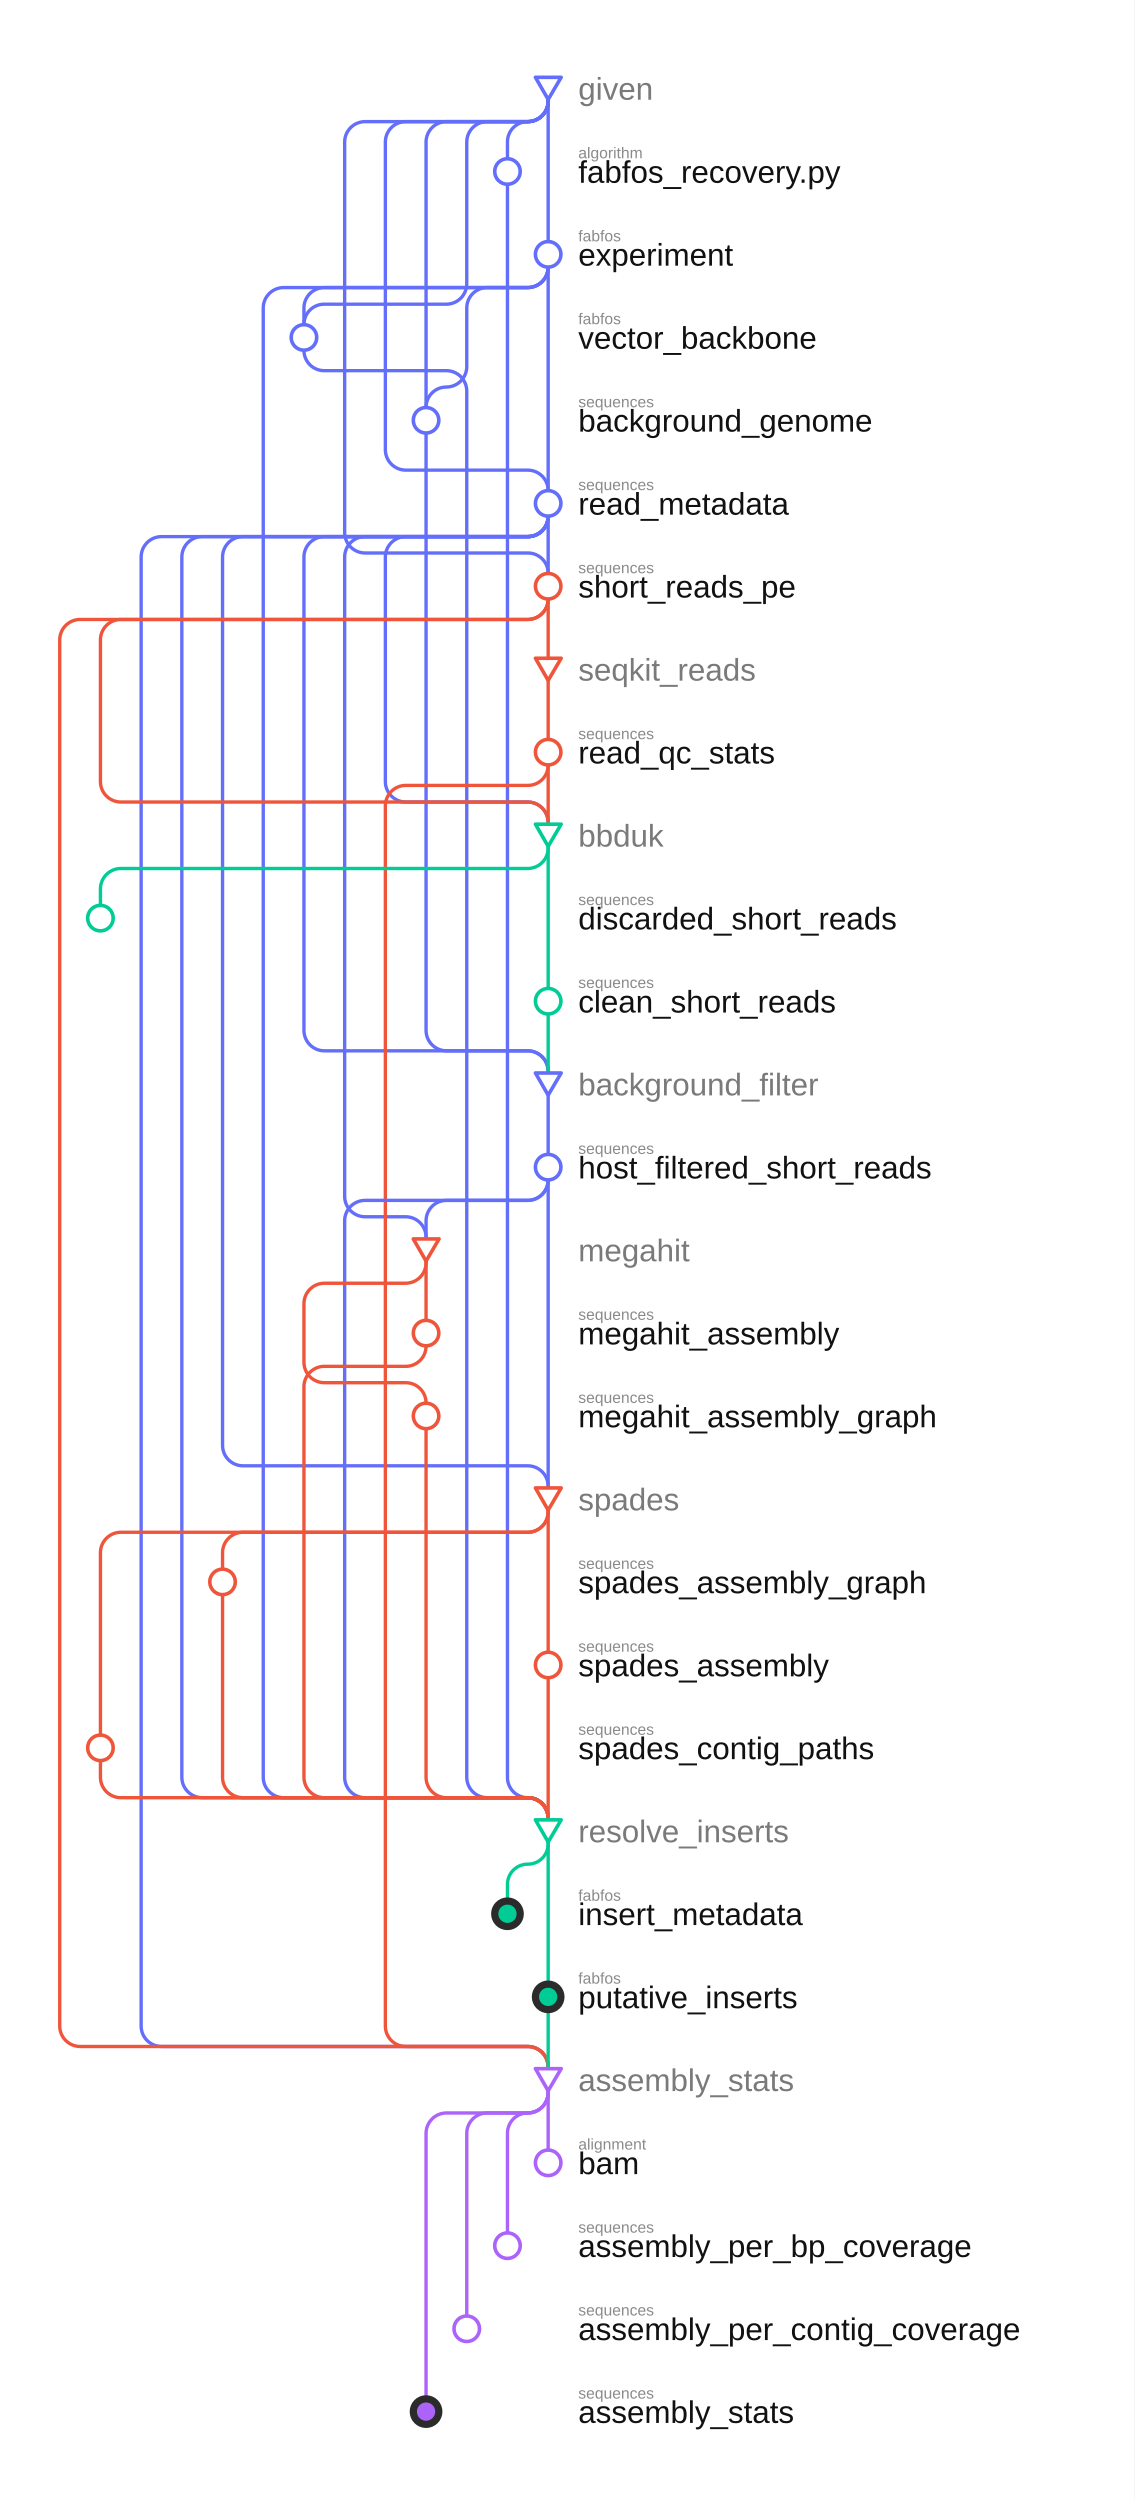
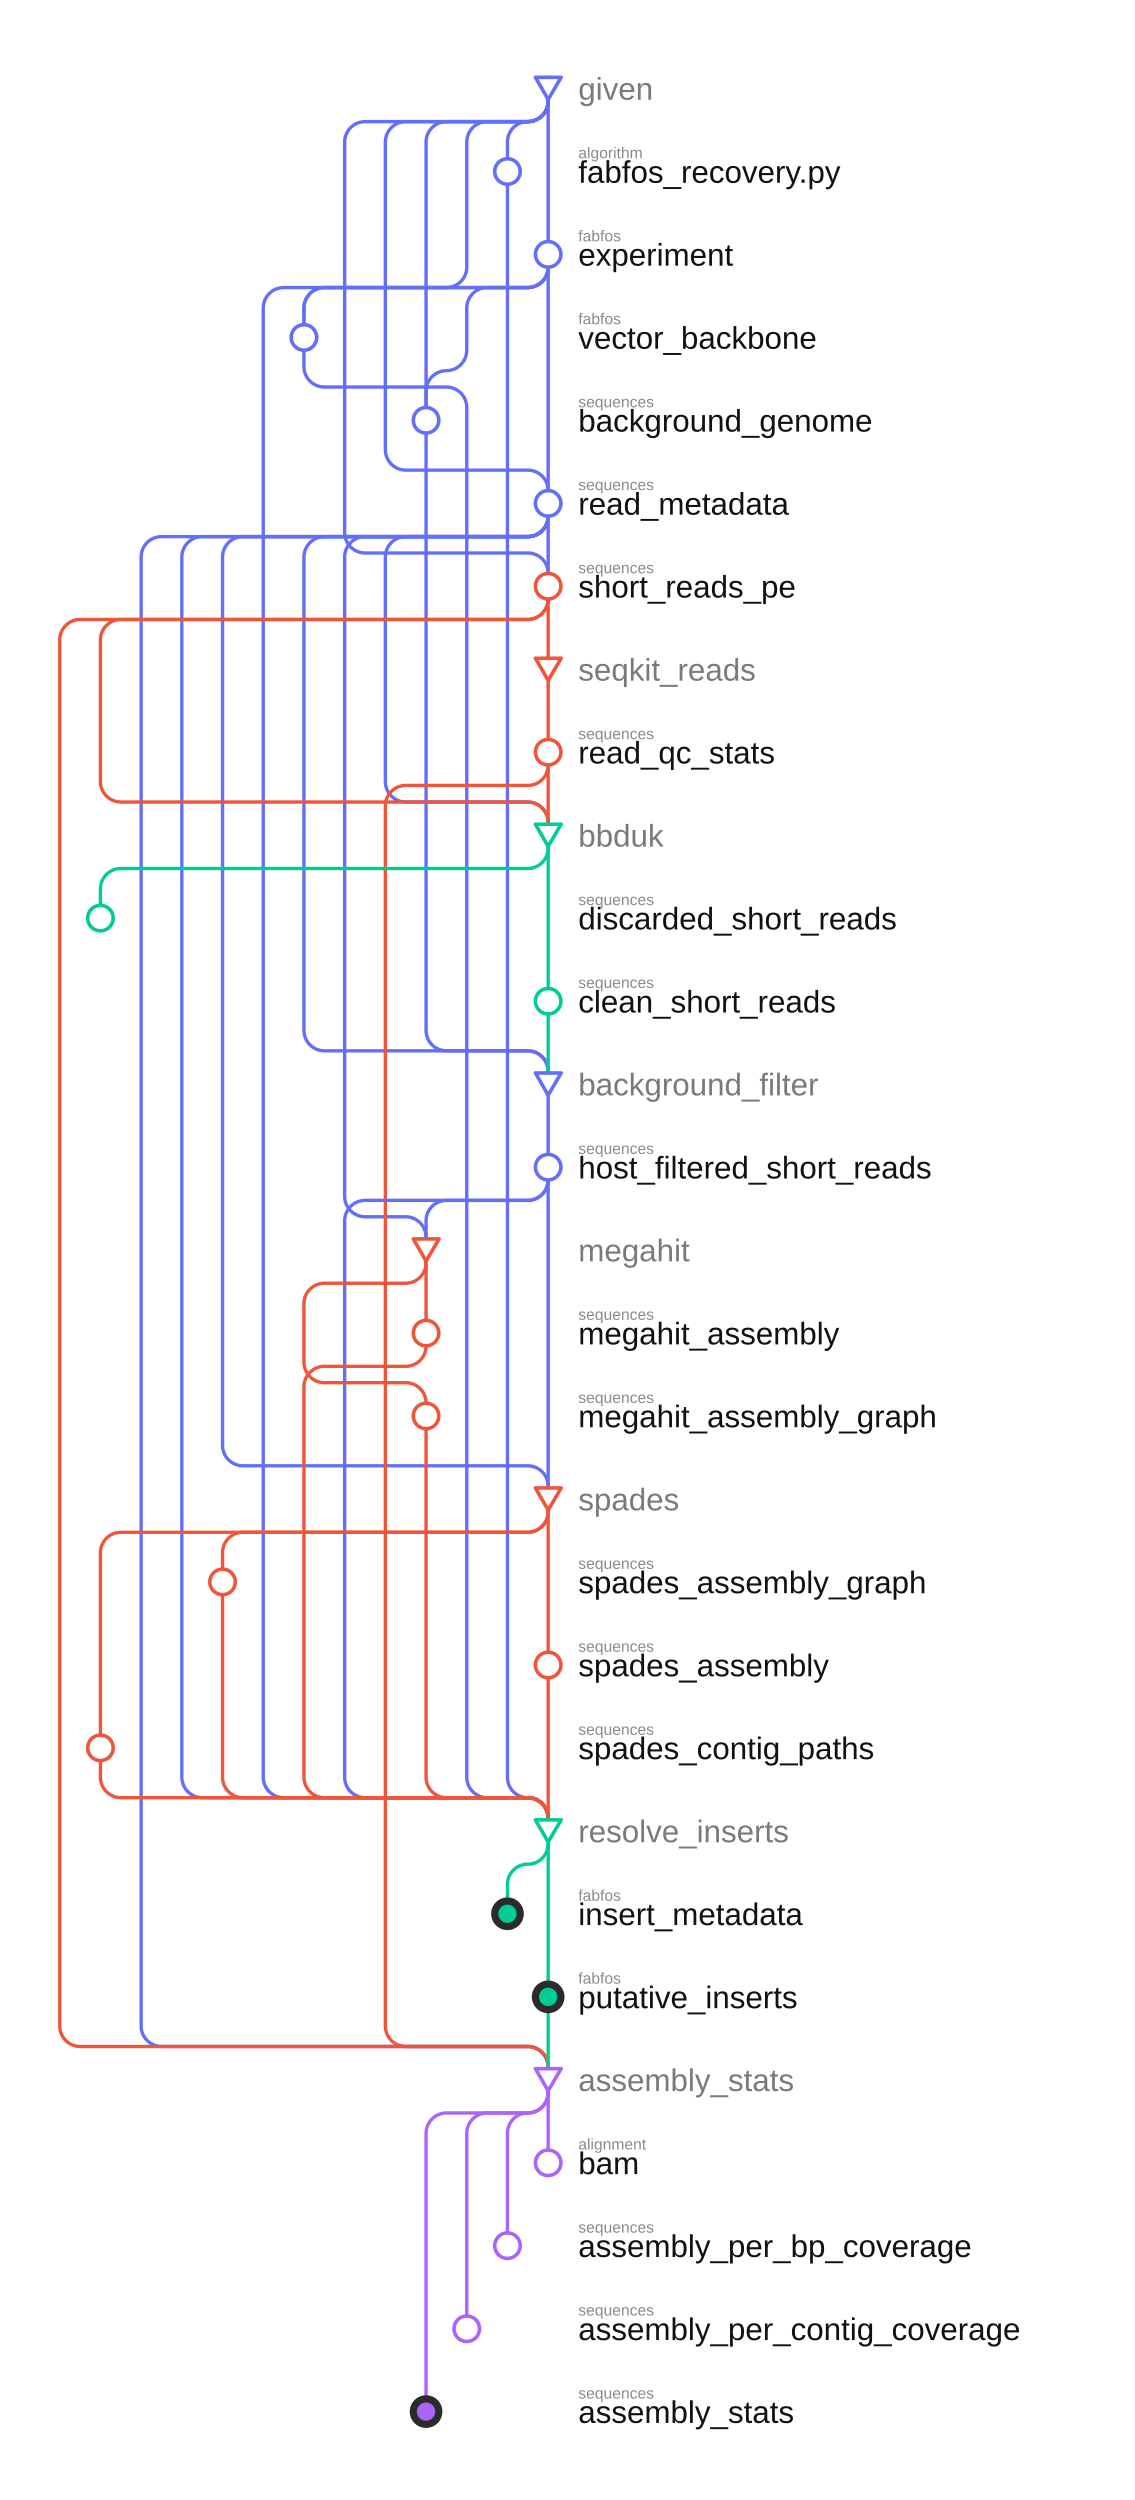
<svg xmlns="http://www.w3.org/2000/svg" width="471" height="1038" viewBox="0 0 471 1038">
  <rect width="471" height="1038" fill="#FFFFFF" />
  <g fill="none" stroke="#666666" stroke-width="1.4" stroke-linejoin="round" stroke-linecap="round">
    <path d="M 227.6,41.3 L 227.6,100.3" stroke="#636EFA" />
    <path d="M 227.6,41.3 L 227.6,42.1 A 8.4,8.4 0 0 1 219.2,50.5 A 8.4,8.4 0 0 0 210.7,59.0 L 210.7,65.8" stroke="#636EFA" />
-     <path d="M 227.6,41.3 L 227.6,42.1 A 8.5,8.5 0 0 1 219.2,50.5 L 202.3,50.5 A 8.5,8.5 0 0 0 193.8,59.0 L 193.8,117.8 A 8.5,8.5 0 0 1 185.4,126.3 L 134.7,126.3 A 8.4,8.4 0 0 0 126.2,134.7 L 126.2,134.7" stroke="#636EFA" />
+     <path d="M 227.6,41.3 L 227.6,42.1 A 8.5,8.5 0 0 1 219.2,50.5 L 202.3,50.5 A 8.5,8.5 0 0 0 193.8,59.0 L 193.8,111.0 A 8.5,8.5 0 0 1 185.4,119.4 L 134.7,119.4 A 8.5,8.5 0 0 0 126.2,127.9 L 126.2,134.7" stroke="#636EFA" />
    <path d="M 227.6,41.3 L 227.6,42.1 A 8.5,8.5 0 0 1 219.2,50.5 L 185.4,50.5 A 8.5,8.5 0 0 0 176.9,59.0 L 176.9,169.2" stroke="#636EFA" />
    <path d="M 227.6,41.3 L 227.6,42.1 A 8.5,8.5 0 0 1 219.2,50.5 L 168.5,50.5 A 8.5,8.5 0 0 0 160.0,59.0 L 160.0,186.7 A 8.5,8.5 0 0 0 168.5,195.2 L 219.2,195.2 A 8.5,8.5 0 0 1 227.6,203.6 L 227.6,203.6" stroke="#636EFA" />
    <path d="M 227.6,41.3 L 227.6,42.1 A 8.5,8.5 0 0 1 219.2,50.5 L 151.6,50.5 A 8.5,8.5 0 0 0 143.1,59.0 L 143.1,221.2 A 8.5,8.5 0 0 0 151.6,229.6 L 219.2,229.6 A 8.4,8.4 0 0 1 227.6,238.1 L 227.6,238.1" stroke="#636EFA" />
    <path d="M 210.7,76.5 L 210.7,737.9 A 8.4,8.4 0 0 0 219.2,746.4 A 8.4,8.4 0 0 1 227.6,754.8 L 227.6,755.6" stroke="#636EFA" />
    <path d="M 227.6,111.0 L 227.6,203.6" stroke="#636EFA" />
-     <path d="M 227.6,111.0 A 8.5,8.5 0 0 1 219.2,119.4 L 202.3,119.4 A 8.5,8.5 0 0 0 193.8,127.9 L 193.8,152.3 A 8.5,8.5 0 0 1 185.4,160.7 L 185.4,160.7 A 8.4,8.4 0 0 0 176.9,169.2 L 176.9,169.2" stroke="#636EFA" />
+     <path d="M 227.6,111.0 A 8.5,8.5 0 0 1 219.2,119.4 L 202.3,119.4 A 8.5,8.5 0 0 0 193.8,127.9 L 193.8,145.4 A 8.5,8.5 0 0 1 185.4,153.9 L 185.4,153.9 A 8.5,8.5 0 0 0 176.9,162.3 L 176.9,169.2" stroke="#636EFA" />
    <path d="M 227.6,111.0 A 8.5,8.5 0 0 1 219.2,119.4 L 134.7,119.4 A 8.5,8.5 0 0 0 126.2,127.9 L 126.2,134.7" stroke="#636EFA" />
    <path d="M 227.6,111.0 A 8.5,8.5 0 0 1 219.2,119.4 L 117.8,119.4 A 8.5,8.5 0 0 0 109.3,127.9 L 109.3,737.9 A 8.5,8.5 0 0 0 117.8,746.4 L 219.2,746.4 A 8.5,8.5 0 0 1 227.6,754.8 L 227.6,755.6" stroke="#636EFA" />
-     <path d="M 126.2,145.4 A 8.4,8.4 0 0 0 134.7,153.9 L 185.4,153.9 A 8.5,8.5 0 0 1 193.8,162.3 L 193.8,737.9 A 8.5,8.5 0 0 0 202.3,746.4 L 219.2,746.4 A 8.5,8.5 0 0 1 227.6,754.8 L 227.6,755.6" stroke="#636EFA" />
+     <path d="M 126.2,145.4 L 126.2,152.3 A 8.5,8.5 0 0 0 134.7,160.7 L 185.4,160.7 A 8.5,8.5 0 0 1 193.8,169.2 L 193.8,737.9 A 8.5,8.5 0 0 0 202.3,746.4 L 219.2,746.4 A 8.5,8.5 0 0 1 227.6,754.8 L 227.6,755.6" stroke="#636EFA" />
    <path d="M 176.9,179.9 L 176.9,427.9 A 8.5,8.5 0 0 0 185.4,436.3 L 219.2,436.3 A 8.5,8.5 0 0 1 227.6,444.8 L 227.6,445.5" stroke="#636EFA" />
    <path d="M 227.6,214.3 L 227.6,238.1" stroke="#636EFA" />
    <path d="M 227.6,214.3 A 8.4,8.4 0 0 1 219.2,222.8 L 168.5,222.8 A 8.5,8.5 0 0 0 160.0,231.2 L 160.0,324.5 A 8.5,8.5 0 0 0 168.5,333.0 L 219.2,333.0 A 8.5,8.5 0 0 1 227.6,341.4 L 227.6,342.2" stroke="#636EFA" />
    <path d="M 227.6,214.3 A 8.4,8.4 0 0 1 219.2,222.8 L 151.6,222.8 A 8.5,8.5 0 0 0 143.1,231.2 L 143.1,496.8 A 8.5,8.5 0 0 0 151.6,505.2 L 168.5,505.2 A 8.5,8.5 0 0 1 176.9,513.7 L 176.9,514.4" stroke="#636EFA" />
    <path d="M 227.6,214.3 A 8.4,8.4 0 0 1 219.2,222.8 L 134.7,222.8 A 8.5,8.5 0 0 0 126.2,231.2 L 126.2,427.9 A 8.5,8.5 0 0 0 134.7,436.3 L 219.2,436.3 A 8.5,8.5 0 0 1 227.6,444.8 L 227.6,445.5" stroke="#636EFA" />
    <path d="M 227.6,214.3 A 8.4,8.4 0 0 1 219.2,222.8 L 100.9,222.8 A 8.5,8.5 0 0 0 92.4,231.2 L 92.4,600.1 A 8.5,8.5 0 0 0 100.9,608.6 L 219.2,608.6 A 8.5,8.5 0 0 1 227.6,617.0 L 227.6,617.8" stroke="#636EFA" />
    <path d="M 227.6,214.3 A 8.4,8.4 0 0 1 219.2,222.8 L 84.0,222.8 A 8.5,8.5 0 0 0 75.5,231.2 L 75.5,737.9 A 8.5,8.5 0 0 0 84.0,746.4 L 219.2,746.4 A 8.5,8.5 0 0 1 227.6,754.8 L 227.6,755.6" stroke="#636EFA" />
    <path d="M 227.6,214.3 A 8.4,8.4 0 0 1 219.2,222.8 L 67.1,222.8 A 8.5,8.5 0 0 0 58.6,231.2 L 58.6,841.3 A 8.5,8.5 0 0 0 67.1,849.7 L 219.2,849.7 A 8.5,8.5 0 0 1 227.6,858.2 L 227.6,858.9" stroke="#636EFA" />
    <path d="M 227.6,248.8 L 227.6,273.3" stroke="#EF553B" />
    <path d="M 227.6,248.8 L 227.6,248.8 A 8.5,8.5 0 0 1 219.2,257.2 L 50.2,257.2 A 8.5,8.5 0 0 0 41.7,265.7 L 41.7,324.5 A 8.5,8.5 0 0 0 50.2,333.0 L 219.2,333.0 A 8.5,8.5 0 0 1 227.6,341.4 L 227.6,342.2" stroke="#EF553B" />
    <path d="M 227.6,248.8 L 227.6,248.8 A 8.5,8.5 0 0 1 219.2,257.2 L 33.3,257.2 A 8.5,8.5 0 0 0 24.8,265.7 L 24.8,841.3 A 8.5,8.5 0 0 0 33.3,849.7 L 219.2,849.7 A 8.5,8.5 0 0 1 227.6,858.2 L 227.6,858.9" stroke="#EF553B" />
    <path d="M 227.6,282.5 L 227.6,307.0" stroke="#EF553B" />
    <path d="M 227.6,317.7 L 227.6,342.2" stroke="#EF553B" />
    <path d="M 227.6,317.7 A 8.4,8.4 0 0 1 219.2,326.1 L 168.5,326.1 A 8.5,8.5 0 0 0 160.0,334.6 L 160.0,841.3 A 8.5,8.5 0 0 0 168.5,849.7 L 219.2,849.7 A 8.5,8.5 0 0 1 227.6,858.2 L 227.6,858.9" stroke="#EF553B" />
    <path d="M 227.6,351.4 L 227.6,410.3" stroke="#00CC96" />
    <path d="M 227.6,351.4 L 227.6,352.1 A 8.5,8.5 0 0 1 219.2,360.6 L 50.2,360.6 A 8.5,8.5 0 0 0 41.7,369.0 L 41.7,375.9" stroke="#00CC96" />
    <path d="M 227.6,421.0 L 227.6,445.5" stroke="#00CC96" />
    <path d="M 227.6,454.7 L 227.6,479.2" stroke="#636EFA" />
    <path d="M 227.6,489.9 L 227.6,617.8" stroke="#636EFA" />
    <path d="M 227.6,489.9 L 227.6,489.9 A 8.5,8.5 0 0 1 219.2,498.4 L 185.4,498.4 A 8.5,8.5 0 0 0 176.9,506.8 L 176.9,514.4" stroke="#636EFA" />
    <path d="M 227.6,489.9 L 227.6,489.9 A 8.5,8.5 0 0 1 219.2,498.4 L 151.6,498.4 A 8.5,8.5 0 0 0 143.1,506.8 L 143.1,737.9 A 8.5,8.5 0 0 0 151.6,746.4 L 219.2,746.4 A 8.5,8.5 0 0 1 227.6,754.8 L 227.6,755.6" stroke="#636EFA" />
    <path d="M 176.9,523.6 L 176.9,548.1" stroke="#EF553B" />
    <path d="M 176.9,523.6 L 176.9,524.4 A 8.5,8.5 0 0 1 168.5,532.8 L 134.7,532.8 A 8.5,8.5 0 0 0 126.2,541.3 L 126.2,565.7 A 8.5,8.5 0 0 0 134.7,574.1 L 168.5,574.1 A 8.4,8.4 0 0 1 176.9,582.6 L 176.9,582.6" stroke="#EF553B" />
    <path d="M 176.9,558.8 A 8.4,8.4 0 0 1 168.5,567.3 L 134.7,567.3 A 8.5,8.5 0 0 0 126.2,575.7 L 126.2,737.9 A 8.5,8.5 0 0 0 134.7,746.4 L 219.2,746.4 A 8.5,8.5 0 0 1 227.6,754.8 L 227.6,755.6" stroke="#EF553B" />
    <path d="M 176.9,593.3 L 176.9,737.9 A 8.5,8.5 0 0 0 185.4,746.4 L 219.2,746.4 A 8.5,8.5 0 0 1 227.6,754.8 L 227.6,755.6" stroke="#EF553B" />
    <path d="M 227.6,627.0 L 227.6,685.9" stroke="#EF553B" />
    <path d="M 227.6,627.0 L 227.6,627.7 A 8.5,8.5 0 0 1 219.2,636.2 L 100.9,636.2 A 8.5,8.5 0 0 0 92.4,644.6 L 92.4,651.5" stroke="#EF553B" />
    <path d="M 227.6,627.0 L 227.6,627.7 A 8.5,8.5 0 0 1 219.2,636.2 L 50.2,636.2 A 8.5,8.5 0 0 0 41.7,644.6 L 41.7,720.4" stroke="#EF553B" />
    <path d="M 92.4,662.2 L 92.4,737.9 A 8.5,8.5 0 0 0 100.9,746.4 L 219.2,746.4 A 8.5,8.5 0 0 1 227.6,754.8 L 227.6,755.6" stroke="#EF553B" />
    <path d="M 227.6,696.6 L 227.6,755.6" stroke="#EF553B" />
    <path d="M 41.7,731.1 L 41.7,737.9 A 8.5,8.5 0 0 0 50.2,746.4 L 219.2,746.4 A 8.5,8.5 0 0 1 227.6,754.8 L 227.6,755.6" stroke="#EF553B" />
    <path d="M 227.6,764.8 L 227.6,823.7" stroke="#00CC96" />
    <path d="M 227.6,764.8 L 227.6,765.5 A 8.4,8.4 0 0 1 219.2,774.0 A 8.4,8.4 0 0 0 210.7,782.4 L 210.7,789.3" stroke="#00CC96" />
    <path d="M 227.6,834.4 L 227.6,858.9" stroke="#00CC96" />
    <path d="M 227.6,868.1 L 227.6,892.6" stroke="#AB63FA" />
    <path d="M 227.6,868.1 L 227.6,868.9 A 8.4,8.4 0 0 1 219.2,877.3 A 8.4,8.4 0 0 0 210.7,885.8 L 210.7,927.1" stroke="#AB63FA" />
    <path d="M 227.6,868.1 L 227.6,868.9 A 8.5,8.5 0 0 1 219.2,877.3 L 202.3,877.3 A 8.5,8.5 0 0 0 193.8,885.8 L 193.8,961.5" stroke="#AB63FA" />
    <path d="M 227.6,868.1 L 227.6,868.9 A 8.5,8.5 0 0 1 219.2,877.3 L 185.4,877.3 A 8.5,8.5 0 0 0 176.9,885.8 L 176.9,996.0" stroke="#AB63FA" />
  </g>
  <g>
    <polygon points="222.3,32.1 233.0,32.1 227.6,41.3" fill="#FFFFFF" stroke="#636EFA" stroke-width="1.5" stroke-linejoin="round" />
    <text x="240.1" y="41.4" font-family="Arial" font-size="13" fill="#7A7A7A" text-anchor="start">given</text>
  </g>
  <g>
    <circle cx="210.7" cy="71.2" r="5.3" fill="#FFFFFF" stroke="#636EFA" stroke-width="1.5" />
    <text x="240.1" y="65.7" font-family="Arial" font-size="6.5" fill="#8A8A8A" text-anchor="start">algorithm</text>
    <text x="240.1" y="75.9" font-family="Arial" font-size="13" fill="#111111" text-anchor="start">fabfos_recovery.py</text>
  </g>
  <g>
    <circle cx="227.6" cy="105.6" r="5.3" fill="#FFFFFF" stroke="#636EFA" stroke-width="1.5" />
    <text x="240.1" y="100.2" font-family="Arial" font-size="6.5" fill="#8A8A8A" text-anchor="start">fabfos</text>
    <text x="240.1" y="110.3" font-family="Arial" font-size="13" fill="#111111" text-anchor="start">experiment</text>
  </g>
  <g>
    <circle cx="126.2" cy="140.1" r="5.3" fill="#FFFFFF" stroke="#636EFA" stroke-width="1.5" />
    <text x="240.1" y="134.6" font-family="Arial" font-size="6.5" fill="#8A8A8A" text-anchor="start">fabfos</text>
    <text x="240.1" y="144.8" font-family="Arial" font-size="13" fill="#111111" text-anchor="start">vector_backbone</text>
  </g>
  <g>
    <circle cx="176.9" cy="174.5" r="5.3" fill="#FFFFFF" stroke="#636EFA" stroke-width="1.5" />
    <text x="240.1" y="169.1" font-family="Arial" font-size="6.5" fill="#8A8A8A" text-anchor="start">sequences</text>
    <text x="240.1" y="179.2" font-family="Arial" font-size="13" fill="#111111" text-anchor="start">background_genome</text>
  </g>
  <g>
    <circle cx="227.6" cy="209.0" r="5.3" fill="#FFFFFF" stroke="#636EFA" stroke-width="1.5" />
    <text x="240.1" y="203.5" font-family="Arial" font-size="6.5" fill="#8A8A8A" text-anchor="start">sequences</text>
    <text x="240.1" y="213.7" font-family="Arial" font-size="13" fill="#111111" text-anchor="start">read_metadata</text>
  </g>
  <g>
    <circle cx="227.6" cy="243.4" r="5.3" fill="#FFFFFF" stroke="#EF553B" stroke-width="1.5" />
    <text x="240.1" y="238.0" font-family="Arial" font-size="6.5" fill="#8A8A8A" text-anchor="start">sequences</text>
    <text x="240.1" y="248.1" font-family="Arial" font-size="13" fill="#111111" text-anchor="start">short_reads_pe</text>
  </g>
  <g>
    <polygon points="222.3,273.3 233.0,273.3 227.6,282.5" fill="#FFFFFF" stroke="#EF553B" stroke-width="1.5" stroke-linejoin="round" />
    <text x="240.1" y="282.6" font-family="Arial" font-size="13" fill="#7A7A7A" text-anchor="start">seqkit_reads</text>
  </g>
  <g>
    <circle cx="227.6" cy="312.3" r="5.3" fill="#FFFFFF" stroke="#EF553B" stroke-width="1.5" />
    <text x="240.1" y="306.9" font-family="Arial" font-size="6.5" fill="#8A8A8A" text-anchor="start">sequences</text>
    <text x="240.1" y="317.0" font-family="Arial" font-size="13" fill="#111111" text-anchor="start">read_qc_stats</text>
  </g>
  <g>
    <polygon points="222.3,342.2 233.0,342.2 227.6,351.4" fill="#FFFFFF" stroke="#00CC96" stroke-width="1.5" stroke-linejoin="round" />
    <text x="240.1" y="351.5" font-family="Arial" font-size="13" fill="#7A7A7A" text-anchor="start">bbduk</text>
  </g>
  <g>
    <circle cx="41.7" cy="381.2" r="5.3" fill="#FFFFFF" stroke="#00CC96" stroke-width="1.5" />
    <text x="240.1" y="375.8" font-family="Arial" font-size="6.5" fill="#8A8A8A" text-anchor="start">sequences</text>
    <text x="240.1" y="385.9" font-family="Arial" font-size="13" fill="#111111" text-anchor="start">discarded_short_reads</text>
  </g>
  <g>
    <circle cx="227.6" cy="415.7" r="5.3" fill="#FFFFFF" stroke="#00CC96" stroke-width="1.5" />
    <text x="240.1" y="410.2" font-family="Arial" font-size="6.5" fill="#8A8A8A" text-anchor="start">sequences</text>
    <text x="240.1" y="420.4" font-family="Arial" font-size="13" fill="#111111" text-anchor="start">clean_short_reads</text>
  </g>
  <g>
    <polygon points="222.3,445.5 233.0,445.5 227.6,454.7" fill="#FFFFFF" stroke="#636EFA" stroke-width="1.5" stroke-linejoin="round" />
    <text x="240.1" y="454.8" font-family="Arial" font-size="13" fill="#7A7A7A" text-anchor="start">background_filter</text>
  </g>
  <g>
    <circle cx="227.6" cy="484.6" r="5.3" fill="#FFFFFF" stroke="#636EFA" stroke-width="1.5" />
    <text x="240.1" y="479.1" font-family="Arial" font-size="6.5" fill="#8A8A8A" text-anchor="start">sequences</text>
    <text x="240.1" y="489.3" font-family="Arial" font-size="13" fill="#111111" text-anchor="start">host_filtered_short_reads</text>
  </g>
  <g>
    <polygon points="171.6,514.4 182.3,514.4 176.9,523.6" fill="#FFFFFF" stroke="#EF553B" stroke-width="1.5" stroke-linejoin="round" />
    <text x="240.1" y="523.7" font-family="Arial" font-size="13" fill="#7A7A7A" text-anchor="start">megahit</text>
  </g>
  <g>
    <circle cx="176.9" cy="553.5" r="5.3" fill="#FFFFFF" stroke="#EF553B" stroke-width="1.5" />
    <text x="240.1" y="548.0" font-family="Arial" font-size="6.5" fill="#8A8A8A" text-anchor="start">sequences</text>
    <text x="240.1" y="558.2" font-family="Arial" font-size="13" fill="#111111" text-anchor="start">megahit_assembly</text>
  </g>
  <g>
    <circle cx="176.9" cy="587.9" r="5.3" fill="#FFFFFF" stroke="#EF553B" stroke-width="1.5" />
    <text x="240.1" y="582.5" font-family="Arial" font-size="6.5" fill="#8A8A8A" text-anchor="start">sequences</text>
    <text x="240.1" y="592.6" font-family="Arial" font-size="13" fill="#111111" text-anchor="start">megahit_assembly_graph</text>
  </g>
  <g>
    <polygon points="222.3,617.8 233.0,617.8 227.6,627.0" fill="#FFFFFF" stroke="#EF553B" stroke-width="1.5" stroke-linejoin="round" />
    <text x="240.1" y="627.1" font-family="Arial" font-size="13" fill="#7A7A7A" text-anchor="start">spades</text>
  </g>
  <g>
    <circle cx="92.4" cy="656.8" r="5.3" fill="#FFFFFF" stroke="#EF553B" stroke-width="1.5" />
    <text x="240.1" y="651.4" font-family="Arial" font-size="6.5" fill="#8A8A8A" text-anchor="start">sequences</text>
    <text x="240.1" y="661.5" font-family="Arial" font-size="13" fill="#111111" text-anchor="start">spades_assembly_graph</text>
  </g>
  <g>
    <circle cx="227.6" cy="691.3" r="5.3" fill="#FFFFFF" stroke="#EF553B" stroke-width="1.5" />
    <text x="240.1" y="685.8" font-family="Arial" font-size="6.5" fill="#8A8A8A" text-anchor="start">sequences</text>
    <text x="240.1" y="696.0" font-family="Arial" font-size="13" fill="#111111" text-anchor="start">spades_assembly</text>
  </g>
  <g>
    <circle cx="41.7" cy="725.7" r="5.3" fill="#FFFFFF" stroke="#EF553B" stroke-width="1.5" />
    <text x="240.1" y="720.3" font-family="Arial" font-size="6.5" fill="#8A8A8A" text-anchor="start">sequences</text>
    <text x="240.1" y="730.4" font-family="Arial" font-size="13" fill="#111111" text-anchor="start">spades_contig_paths</text>
  </g>
  <g>
    <polygon points="222.3,755.6 233.0,755.6 227.6,764.8" fill="#FFFFFF" stroke="#00CC96" stroke-width="1.5" stroke-linejoin="round" />
    <text x="240.1" y="764.9" font-family="Arial" font-size="13" fill="#7A7A7A" text-anchor="start">resolve_inserts</text>
  </g>
  <g>
    <circle cx="210.7" cy="794.6" r="5.3" fill="#00CC96" stroke="#2B2B2B" stroke-width="3.0" />
    <text x="240.1" y="789.2" font-family="Arial" font-size="6.5" fill="#8A8A8A" text-anchor="start">fabfos</text>
    <text x="240.1" y="799.3" font-family="Arial" font-size="13" fill="#111111" text-anchor="start">insert_metadata</text>
  </g>
  <g>
    <circle cx="227.6" cy="829.1" r="5.3" fill="#00CC96" stroke="#2B2B2B" stroke-width="3.0" />
    <text x="240.1" y="823.6" font-family="Arial" font-size="6.5" fill="#8A8A8A" text-anchor="start">fabfos</text>
    <text x="240.1" y="833.8" font-family="Arial" font-size="13" fill="#111111" text-anchor="start">putative_inserts</text>
  </g>
  <g>
    <polygon points="222.3,858.9 233.0,858.9 227.6,868.1" fill="#FFFFFF" stroke="#AB63FA" stroke-width="1.5" stroke-linejoin="round" />
    <text x="240.1" y="868.2" font-family="Arial" font-size="13" fill="#7A7A7A" text-anchor="start">assembly_stats</text>
  </g>
  <g>
    <circle cx="227.6" cy="898.0" r="5.3" fill="#FFFFFF" stroke="#AB63FA" stroke-width="1.5" />
    <text x="240.1" y="892.5" font-family="Arial" font-size="6.5" fill="#8A8A8A" text-anchor="start">alignment</text>
    <text x="240.1" y="902.7" font-family="Arial" font-size="13" fill="#111111" text-anchor="start">bam</text>
  </g>
  <g>
    <circle cx="210.7" cy="932.4" r="5.3" fill="#FFFFFF" stroke="#AB63FA" stroke-width="1.5" />
    <text x="240.1" y="927.0" font-family="Arial" font-size="6.5" fill="#8A8A8A" text-anchor="start">sequences</text>
    <text x="240.1" y="937.1" font-family="Arial" font-size="13" fill="#111111" text-anchor="start">assembly_per_bp_coverage</text>
  </g>
  <g>
    <circle cx="193.8" cy="966.9" r="5.3" fill="#FFFFFF" stroke="#AB63FA" stroke-width="1.5" />
    <text x="240.1" y="961.4" font-family="Arial" font-size="6.5" fill="#8A8A8A" text-anchor="start">sequences</text>
    <text x="240.1" y="971.6" font-family="Arial" font-size="13" fill="#111111" text-anchor="start">assembly_per_contig_coverage</text>
  </g>
  <g>
    <circle cx="176.9" cy="1001.3" r="5.3" fill="#AB63FA" stroke="#2B2B2B" stroke-width="3.0" />
    <text x="240.1" y="995.9" font-family="Arial" font-size="6.5" fill="#8A8A8A" text-anchor="start">sequences</text>
    <text x="240.1" y="1006.0" font-family="Arial" font-size="13" fill="#111111" text-anchor="start">assembly_stats</text>
  </g>
</svg>
